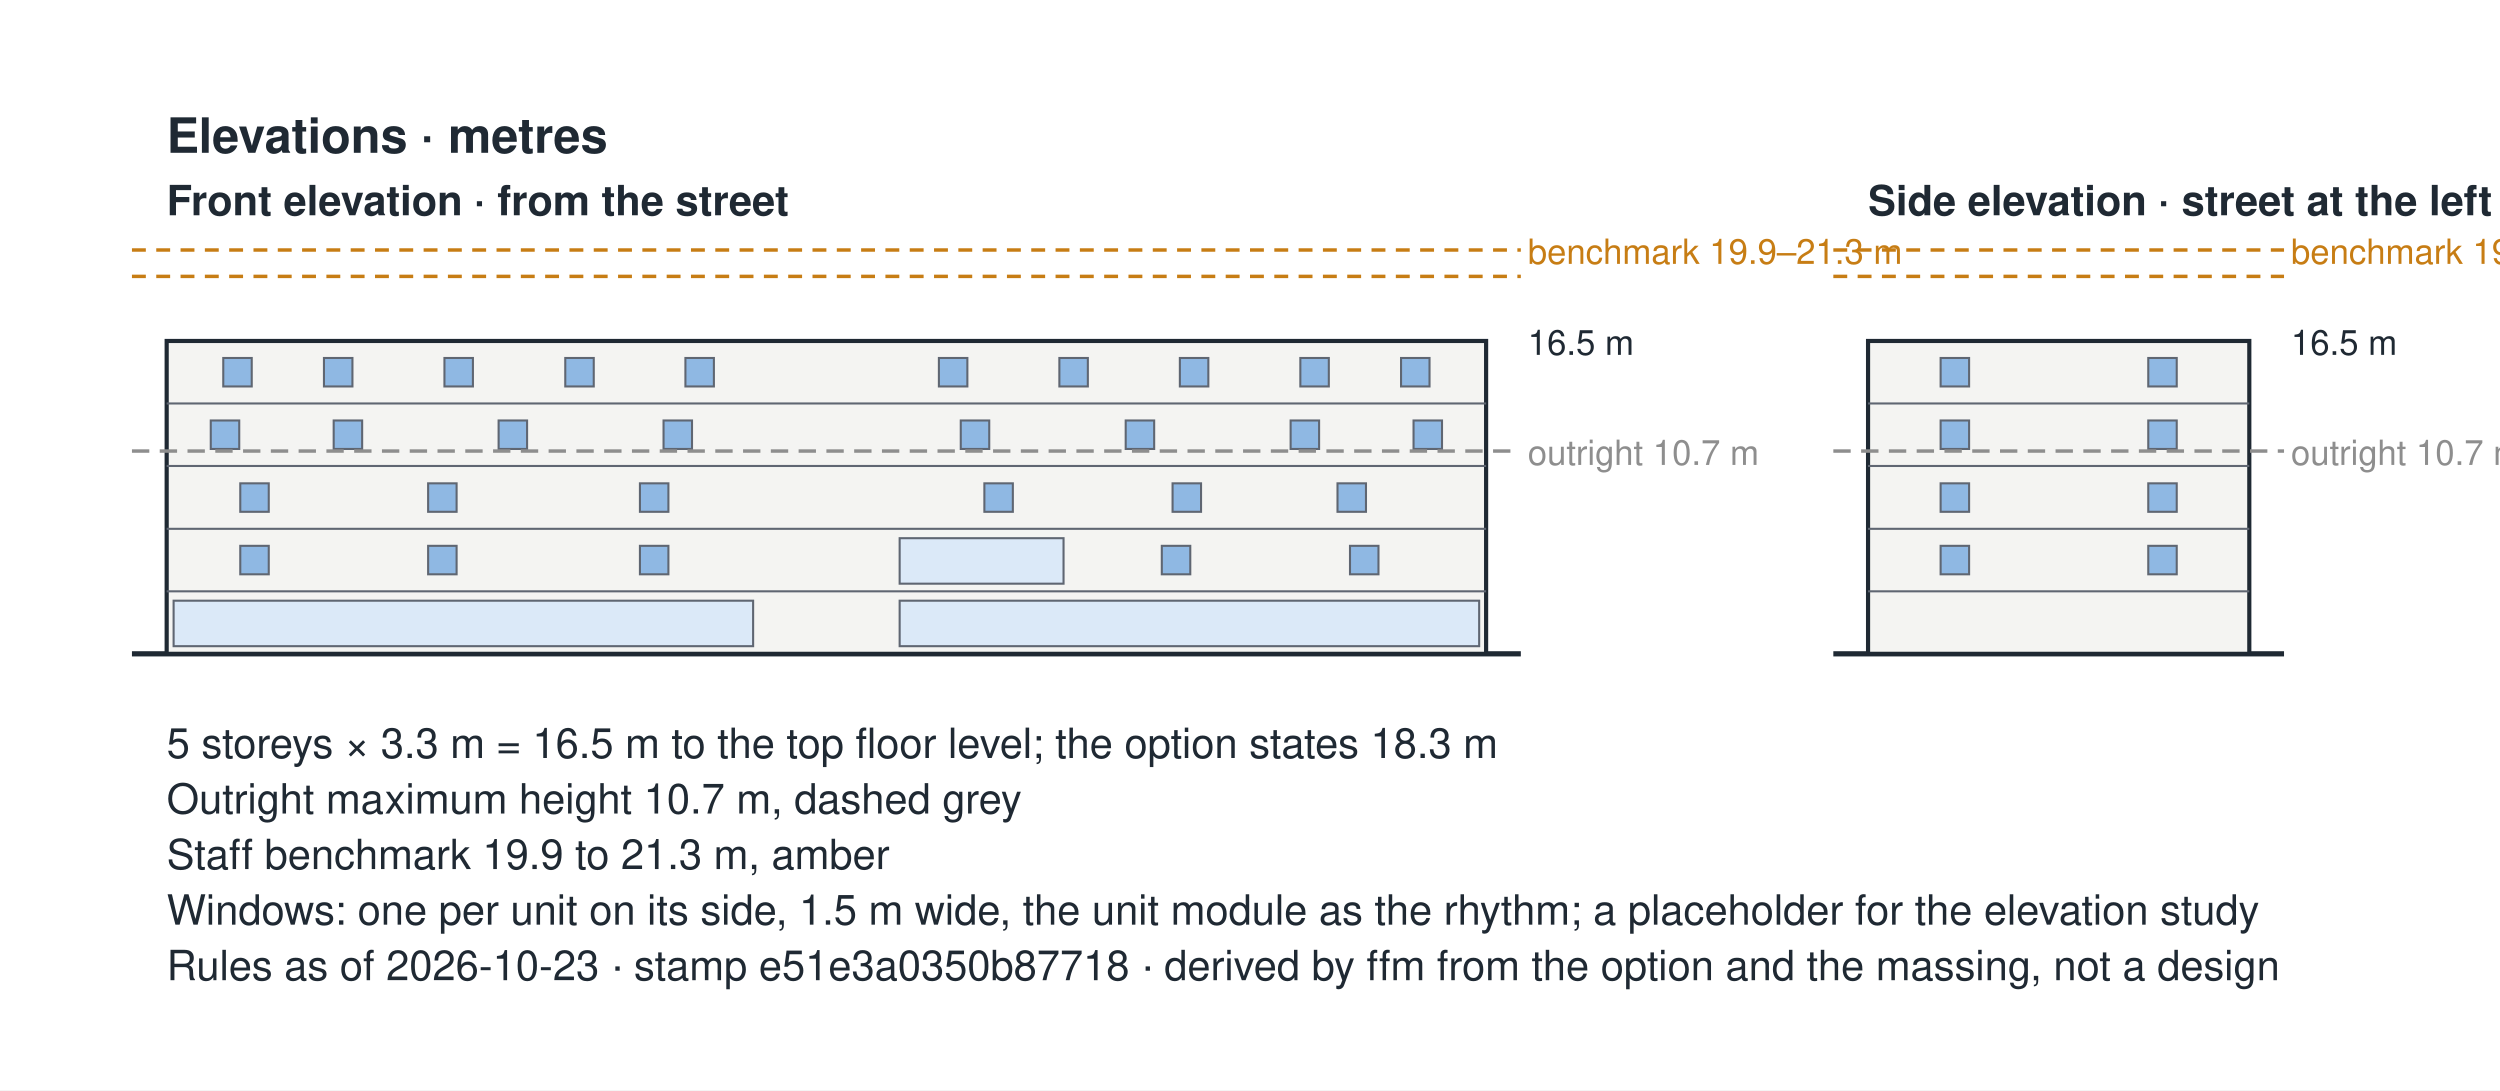
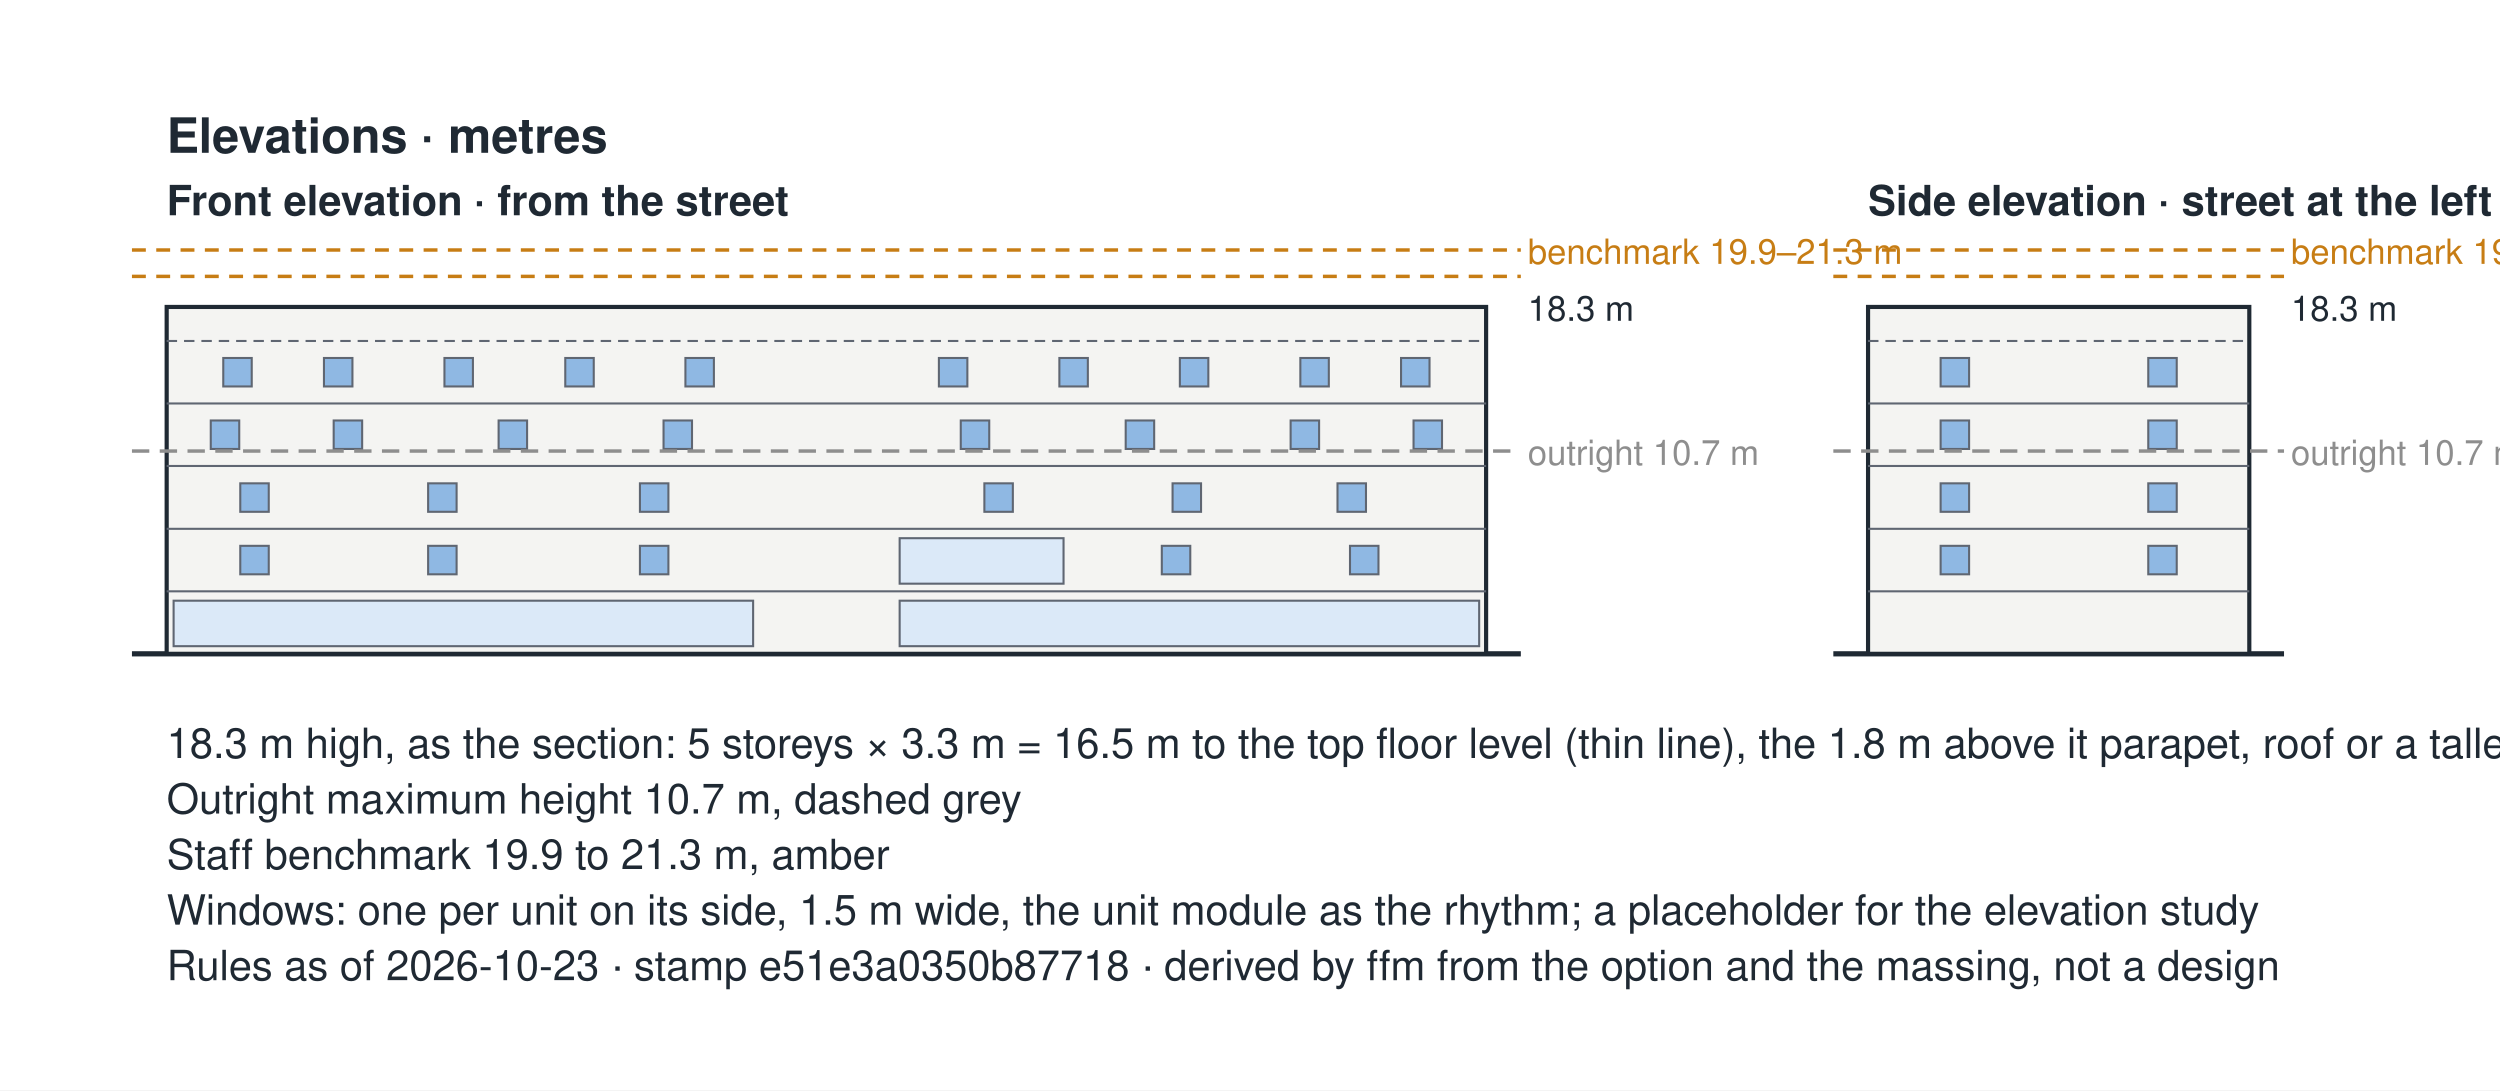
<svg xmlns="http://www.w3.org/2000/svg" width="720" height="314" viewBox="0 0 720 314" font-family="IBM Plex Sans, Helvetica, Arial, sans-serif" font-size="12" fill="#1f2933" role="img" aria-label="Preliminary elevations">
  <rect width="100%" height="100%" fill="#ffffff" />
  <text x="48" y="44" font-size="14" font-weight="600">Elevations · metres</text>
  <text x="48.0" y="62.0" font-size="12" font-weight="600">Front elevation · from the street</text>
  <line x1="38.0" y1="188.3" x2="438.0" y2="188.3" stroke="#1f2933" stroke-width="1.5" />
-   <rect x="48.0" y="98.2" width="380.0" height="90.1" fill="#f4f4f2" stroke="#1f2933" stroke-width="1.2" />
+   <rect x="48.0" y="88.4" width="380.0" height="99.9" fill="#f4f4f2" stroke="#1f2933" stroke-width="1.2" />
+   <line x1="48.0" y1="98.2" x2="428.0" y2="98.2" stroke="#5f6672" stroke-width="0.6" stroke-dasharray="3 2" />
  <rect x="50.0" y="173.0" width="166.9" height="13.1" fill="#dbe9f8" stroke="#5f6672" stroke-width="0.6" />
  <rect x="259.1" y="173.0" width="166.9" height="13.1" fill="#dbe9f8" stroke="#5f6672" stroke-width="0.6" />
  <line x1="48.0" y1="170.3" x2="428.0" y2="170.3" stroke="#5f6672" stroke-width="0.6" />
  <rect x="259.1" y="155.0" width="47.2" height="13.1" fill="#dbe9f8" stroke="#5f6672" stroke-width="0.6" />
  <rect x="184.3" y="157.2" width="8.2" height="8.2" fill="#8fb8e3" stroke="#5f6672" stroke-width="0.6" />
  <rect x="123.3" y="157.2" width="8.2" height="8.2" fill="#8fb8e3" stroke="#5f6672" stroke-width="0.6" />
  <rect x="334.6" y="157.2" width="8.2" height="8.2" fill="#8fb8e3" stroke="#5f6672" stroke-width="0.6" />
  <rect x="69.2" y="157.2" width="8.2" height="8.2" fill="#8fb8e3" stroke="#5f6672" stroke-width="0.6" />
  <rect x="388.8" y="157.2" width="8.2" height="8.2" fill="#8fb8e3" stroke="#5f6672" stroke-width="0.6" />
  <line x1="48.0" y1="152.3" x2="428.0" y2="152.3" stroke="#5f6672" stroke-width="0.6" />
  <rect x="184.3" y="139.2" width="8.2" height="8.2" fill="#8fb8e3" stroke="#5f6672" stroke-width="0.6" />
  <rect x="123.3" y="139.2" width="8.2" height="8.2" fill="#8fb8e3" stroke="#5f6672" stroke-width="0.6" />
  <rect x="283.5" y="139.2" width="8.2" height="8.2" fill="#8fb8e3" stroke="#5f6672" stroke-width="0.6" />
  <rect x="69.2" y="139.2" width="8.2" height="8.2" fill="#8fb8e3" stroke="#5f6672" stroke-width="0.6" />
  <rect x="337.7" y="139.2" width="8.2" height="8.2" fill="#8fb8e3" stroke="#5f6672" stroke-width="0.6" />
  <rect x="385.2" y="139.2" width="8.2" height="8.2" fill="#8fb8e3" stroke="#5f6672" stroke-width="0.6" />
  <line x1="48.0" y1="134.2" x2="428.0" y2="134.2" stroke="#5f6672" stroke-width="0.6" />
  <rect x="191.1" y="121.1" width="8.2" height="8.2" fill="#8fb8e3" stroke="#5f6672" stroke-width="0.6" />
  <rect x="143.6" y="121.1" width="8.2" height="8.2" fill="#8fb8e3" stroke="#5f6672" stroke-width="0.6" />
  <rect x="96.1" y="121.1" width="8.2" height="8.2" fill="#8fb8e3" stroke="#5f6672" stroke-width="0.6" />
  <rect x="276.7" y="121.1" width="8.2" height="8.2" fill="#8fb8e3" stroke="#5f6672" stroke-width="0.6" />
  <rect x="324.2" y="121.1" width="8.2" height="8.2" fill="#8fb8e3" stroke="#5f6672" stroke-width="0.6" />
  <rect x="371.7" y="121.1" width="8.2" height="8.2" fill="#8fb8e3" stroke="#5f6672" stroke-width="0.6" />
  <rect x="60.7" y="121.1" width="8.2" height="8.2" fill="#8fb8e3" stroke="#5f6672" stroke-width="0.6" />
  <rect x="407.1" y="121.1" width="8.2" height="8.2" fill="#8fb8e3" stroke="#5f6672" stroke-width="0.6" />
  <line x1="48.0" y1="116.2" x2="428.0" y2="116.2" stroke="#5f6672" stroke-width="0.6" />
  <rect x="197.4" y="103.1" width="8.2" height="8.2" fill="#8fb8e3" stroke="#5f6672" stroke-width="0.6" />
  <rect x="162.8" y="103.1" width="8.2" height="8.2" fill="#8fb8e3" stroke="#5f6672" stroke-width="0.6" />
  <rect x="128.0" y="103.1" width="8.2" height="8.2" fill="#8fb8e3" stroke="#5f6672" stroke-width="0.6" />
  <rect x="93.3" y="103.1" width="8.2" height="8.2" fill="#8fb8e3" stroke="#5f6672" stroke-width="0.6" />
  <rect x="270.4" y="103.1" width="8.2" height="8.2" fill="#8fb8e3" stroke="#5f6672" stroke-width="0.6" />
  <rect x="305.1" y="103.1" width="8.2" height="8.2" fill="#8fb8e3" stroke="#5f6672" stroke-width="0.6" />
  <rect x="339.8" y="103.1" width="8.2" height="8.2" fill="#8fb8e3" stroke="#5f6672" stroke-width="0.6" />
  <rect x="374.5" y="103.1" width="8.2" height="8.2" fill="#8fb8e3" stroke="#5f6672" stroke-width="0.6" />
  <rect x="64.3" y="103.1" width="8.2" height="8.2" fill="#8fb8e3" stroke="#5f6672" stroke-width="0.6" />
  <rect x="403.5" y="103.1" width="8.2" height="8.2" fill="#8fb8e3" stroke="#5f6672" stroke-width="0.6" />
  <line x1="38.0" y1="129.9" x2="438.0" y2="129.9" stroke="#8e8e8e" stroke-width="1" stroke-dasharray="5 3" />
  <text x="440.0" y="133.9" font-size="10" fill="#8e8e8e">outright 10.7 m</text>
  <line x1="38.0" y1="79.6" x2="438.0" y2="79.6" stroke="#c77d14" stroke-width="1" stroke-dasharray="4 3" />
  <line x1="38.0" y1="72.0" x2="438.0" y2="72.0" stroke="#c77d14" stroke-width="1" stroke-dasharray="4 3" />
  <text x="440.0" y="76.0" font-size="10" fill="#c77d14">benchmark 19.9–21.3 m</text>
-   <text x="440.0" y="102.2" font-size="10" fill="#1f2933">16.5 m</text>
+   <text x="440.0" y="92.4" font-size="10" fill="#1f2933">18.3 m</text>
  <text x="538.0" y="62.0" font-size="12" font-weight="600">Side elevation · street at the left</text>
  <line x1="528.0" y1="188.3" x2="657.8" y2="188.3" stroke="#1f2933" stroke-width="1.5" />
-   <rect x="538.0" y="98.2" width="109.8" height="90.1" fill="#f4f4f2" stroke="#1f2933" stroke-width="1.2" />
+   <rect x="538.0" y="88.4" width="109.8" height="99.9" fill="#f4f4f2" stroke="#1f2933" stroke-width="1.2" />
+   <line x1="538.0" y1="98.2" x2="647.8" y2="98.2" stroke="#5f6672" stroke-width="0.6" stroke-dasharray="3 2" />
  <line x1="538.0" y1="170.3" x2="647.8" y2="170.3" stroke="#5f6672" stroke-width="0.6" />
  <rect x="558.9" y="157.2" width="8.2" height="8.2" fill="#8fb8e3" stroke="#5f6672" stroke-width="0.6" />
  <rect x="618.7" y="157.2" width="8.2" height="8.2" fill="#8fb8e3" stroke="#5f6672" stroke-width="0.6" />
  <line x1="538.0" y1="152.3" x2="647.8" y2="152.3" stroke="#5f6672" stroke-width="0.6" />
  <rect x="558.9" y="139.2" width="8.2" height="8.2" fill="#8fb8e3" stroke="#5f6672" stroke-width="0.6" />
  <rect x="618.7" y="139.2" width="8.2" height="8.2" fill="#8fb8e3" stroke="#5f6672" stroke-width="0.6" />
  <line x1="538.0" y1="134.2" x2="647.8" y2="134.2" stroke="#5f6672" stroke-width="0.6" />
  <rect x="558.9" y="121.1" width="8.2" height="8.2" fill="#8fb8e3" stroke="#5f6672" stroke-width="0.6" />
  <rect x="618.7" y="121.1" width="8.2" height="8.2" fill="#8fb8e3" stroke="#5f6672" stroke-width="0.6" />
  <line x1="538.0" y1="116.2" x2="647.8" y2="116.2" stroke="#5f6672" stroke-width="0.6" />
  <rect x="558.9" y="103.1" width="8.2" height="8.2" fill="#8fb8e3" stroke="#5f6672" stroke-width="0.6" />
  <rect x="618.7" y="103.1" width="8.2" height="8.2" fill="#8fb8e3" stroke="#5f6672" stroke-width="0.6" />
  <line x1="528.0" y1="129.9" x2="657.8" y2="129.9" stroke="#8e8e8e" stroke-width="1" stroke-dasharray="5 3" />
  <text x="659.8" y="133.9" font-size="10" fill="#8e8e8e">outright 10.7 m</text>
  <line x1="528.0" y1="79.6" x2="657.8" y2="79.6" stroke="#c77d14" stroke-width="1" stroke-dasharray="4 3" />
  <line x1="528.0" y1="72.0" x2="657.8" y2="72.0" stroke="#c77d14" stroke-width="1" stroke-dasharray="4 3" />
  <text x="659.8" y="76.0" font-size="10" fill="#c77d14">benchmark 19.9–21.3 m</text>
-   <text x="659.8" y="102.2" font-size="10" fill="#1f2933">16.5 m</text>
-   <text x="48.0" y="218.3" fill="#1f2933">5 storeys × 3.3 m = 16.5 m to the top floor level; the option states 18.3 m</text>
+   <text x="659.8" y="92.4" font-size="10" fill="#1f2933">18.3 m</text>
+   <text x="48.0" y="218.3" fill="#1f2933">18.3 m high, as the section: 5 storeys × 3.3 m = 16.5 m to the top floor level (thin line), the 1.8 m above it parapet, roof or a taller ground floor</text>
  <text x="48.0" y="234.3" fill="#1f2933">Outright maximum height 10.7 m, dashed grey</text>
  <text x="48.0" y="250.3" fill="#1f2933">Staff benchmark 19.9 to 21.3 m, amber</text>
  <text x="48.0" y="266.3" fill="#1f2933">Windows: one per unit on its side, 1.5 m wide, the unit module as the rhythm; a placeholder for the elevation study</text>
  <text x="48.0" y="282.3" fill="#1f2933">Rules as of 2026-10-23 · stamp e51e3a0350b87718 · derived by ffm from the option and the massing, not a design</text>
</svg>
